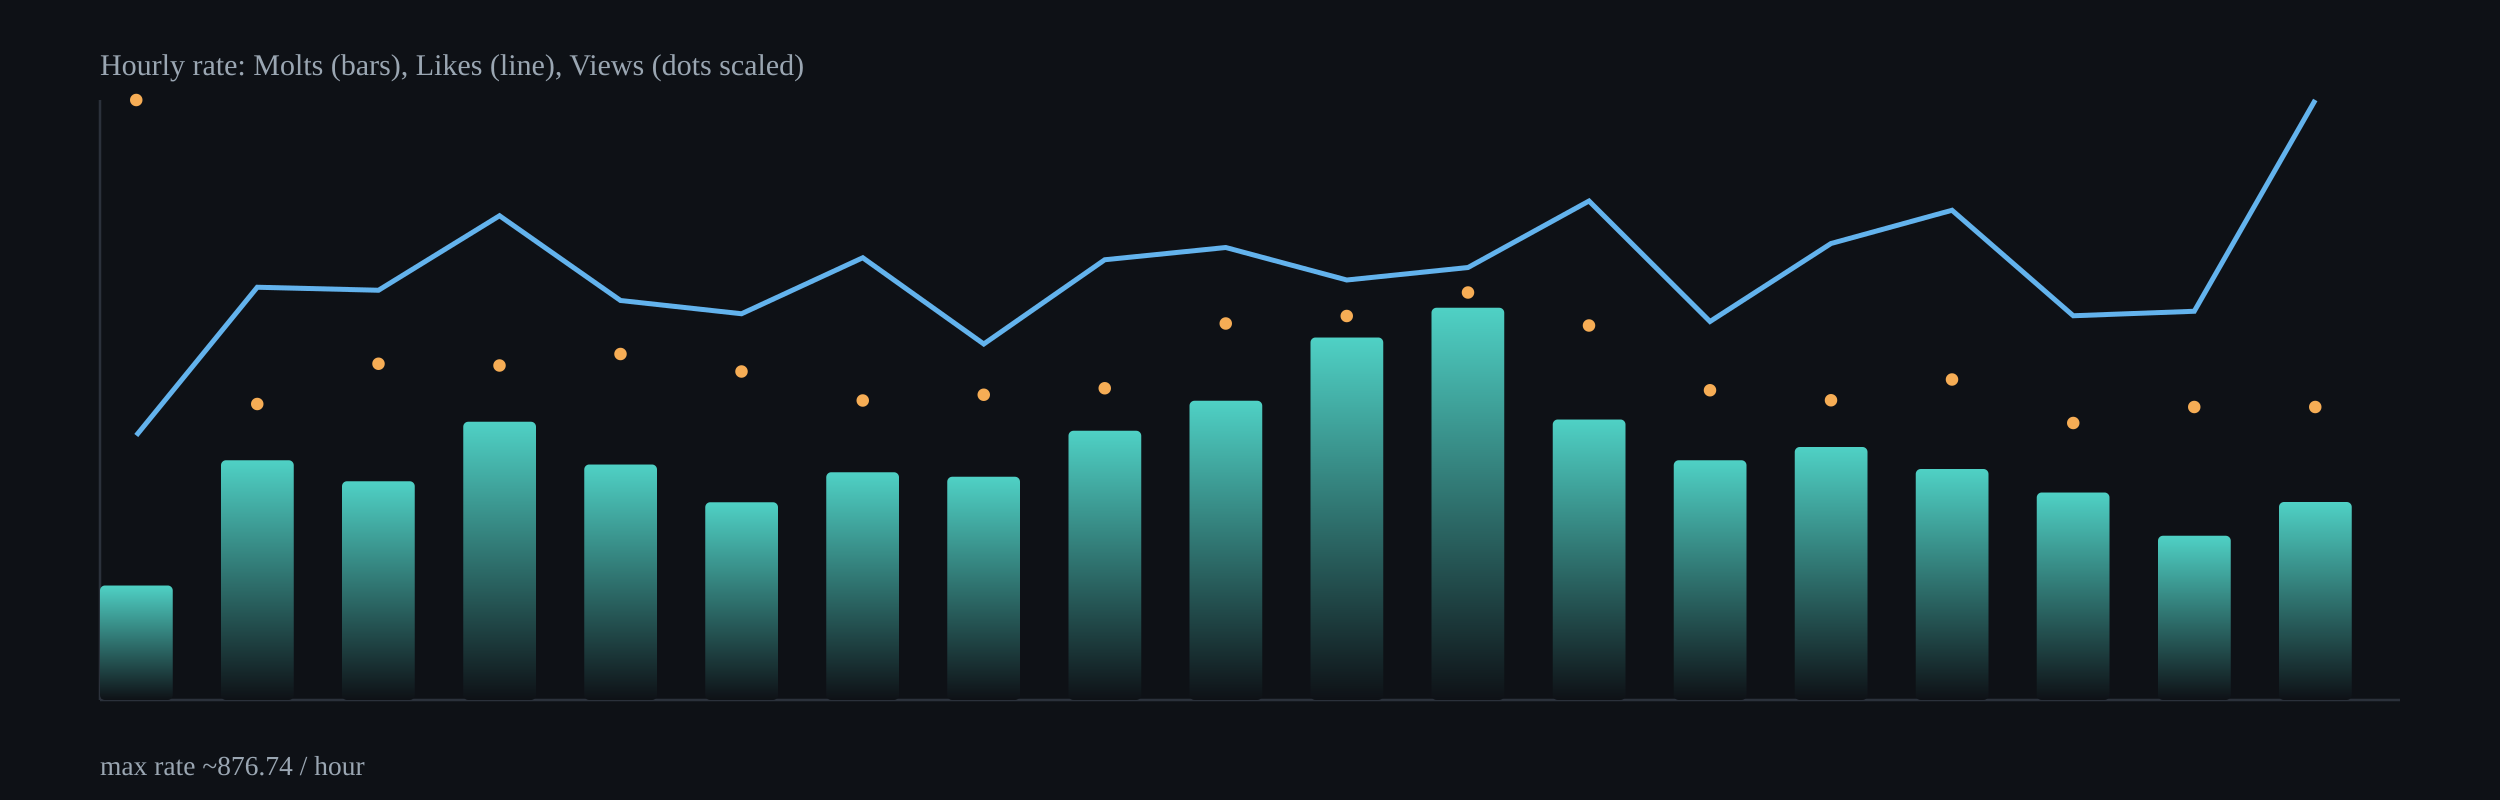
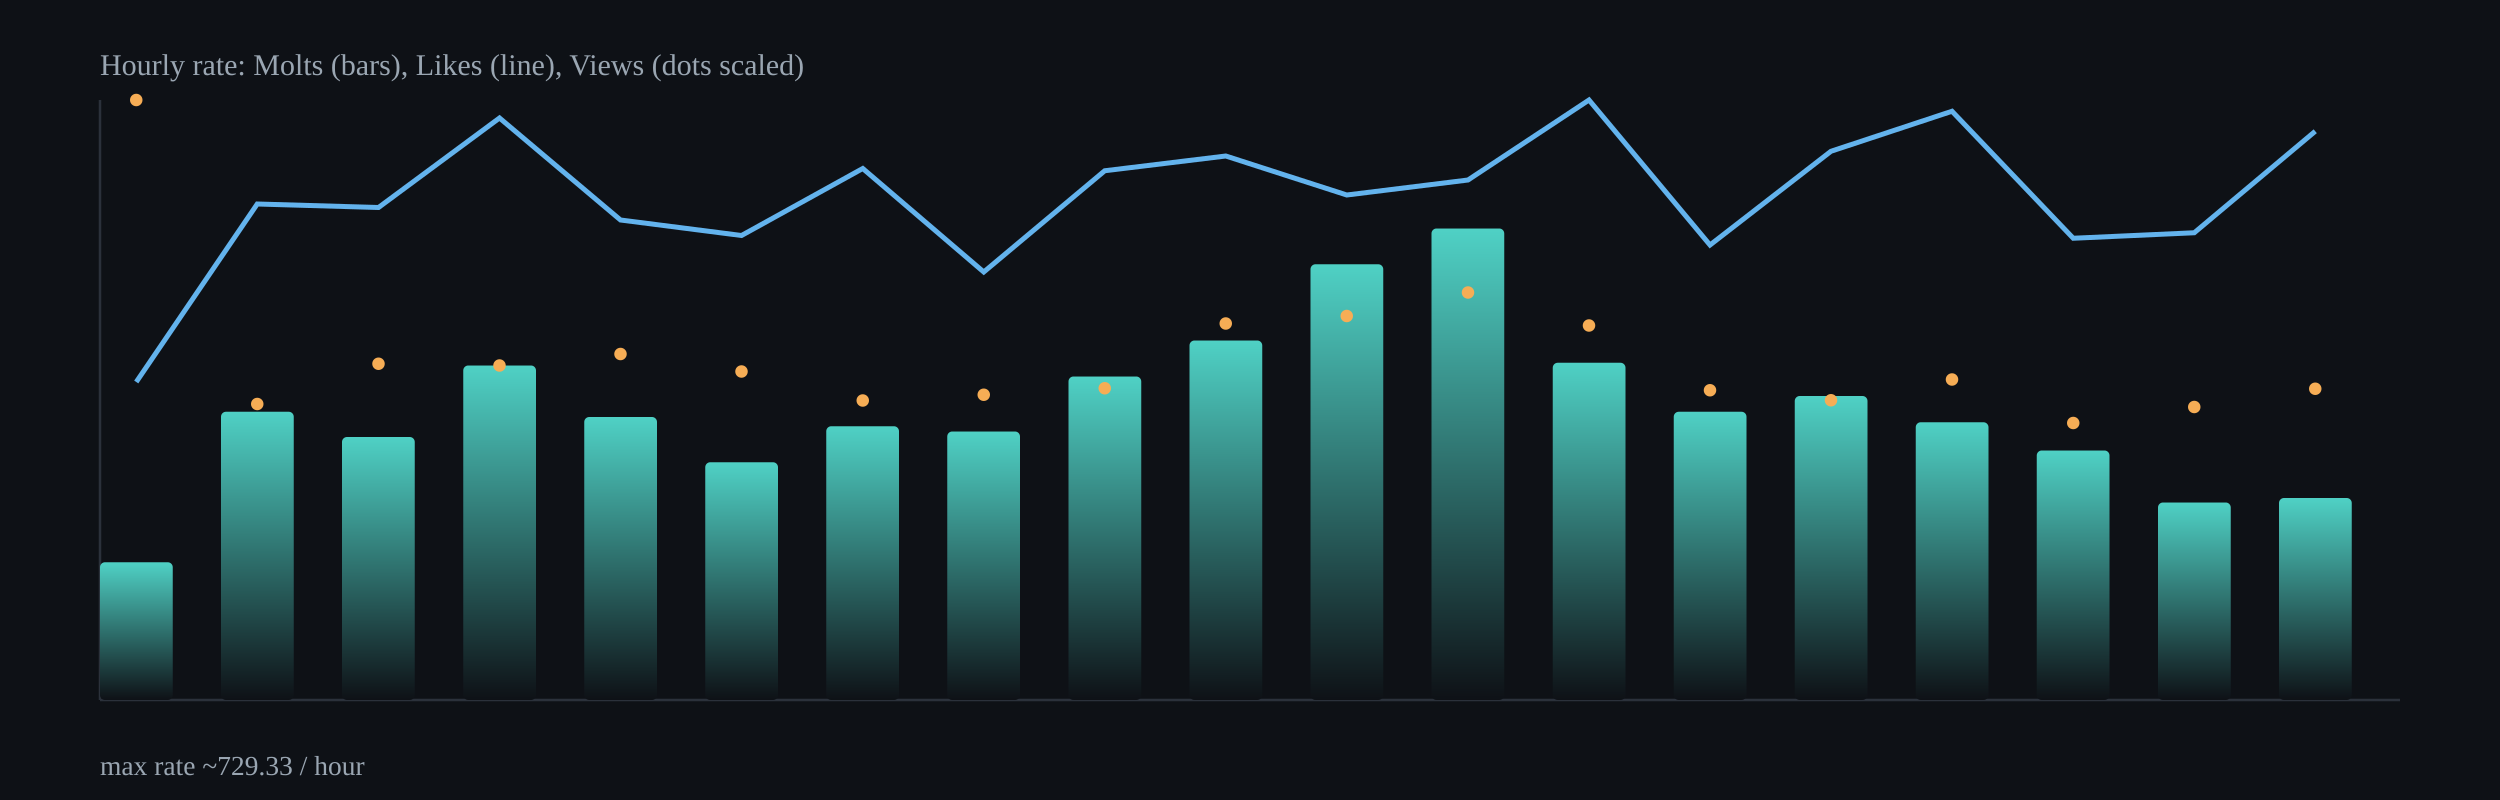
<svg xmlns="http://www.w3.org/2000/svg" width="1000" height="320" viewBox="0 0 1000 320">
  <defs>
    <linearGradient id="barGrad" x1="0" x2="0" y1="0" y2="1">
      <stop offset="0%" stop-color="#4fd1c5" />
      <stop offset="100%" stop-color="#0e1116" />
    </linearGradient>
  </defs>
  <rect x="0" y="0" width="1000" height="320" fill="#0e1116" />
  <g stroke="#2b313b" stroke-width="1">
    <line x1="40" y1="280" x2="960" y2="280" />
    <line x1="40" y1="40" x2="40" y2="280" />
  </g>
-   <rect x="40.0" y="234.2" width="29.1" height="45.8" rx="2" fill="url(#barGrad)" />
-   <rect x="88.4" y="184.1" width="29.1" height="95.9" rx="2" fill="url(#barGrad)" />
-   <rect x="136.8" y="192.5" width="29.1" height="87.5" rx="2" fill="url(#barGrad)" />
-   <rect x="185.3" y="168.7" width="29.1" height="111.3" rx="2" fill="url(#barGrad)" />
-   <rect x="233.7" y="185.8" width="29.1" height="94.2" rx="2" fill="url(#barGrad)" />
-   <rect x="282.1" y="200.9" width="29.1" height="79.1" rx="2" fill="url(#barGrad)" />
-   <rect x="330.5" y="188.9" width="29.1" height="91.1" rx="2" fill="url(#barGrad)" />
-   <rect x="378.9" y="190.7" width="29.1" height="89.3" rx="2" fill="url(#barGrad)" />
-   <rect x="427.4" y="172.3" width="29.1" height="107.7" rx="2" fill="url(#barGrad)" />
-   <rect x="475.8" y="160.3" width="29.1" height="119.7" rx="2" fill="url(#barGrad)" />
-   <rect x="524.2" y="135.0" width="29.1" height="145.0" rx="2" fill="url(#barGrad)" />
-   <rect x="572.6" y="123.1" width="29.1" height="156.9" rx="2" fill="url(#barGrad)" />
-   <rect x="621.1" y="167.8" width="29.1" height="112.2" rx="2" fill="url(#barGrad)" />
-   <rect x="669.5" y="184.1" width="29.1" height="95.9" rx="2" fill="url(#barGrad)" />
-   <rect x="717.9" y="178.8" width="29.1" height="101.2" rx="2" fill="url(#barGrad)" />
-   <rect x="766.3" y="187.6" width="29.1" height="92.4" rx="2" fill="url(#barGrad)" />
-   <rect x="814.7" y="197.0" width="29.1" height="83.0" rx="2" fill="url(#barGrad)" />
-   <rect x="863.2" y="214.3" width="29.1" height="65.7" rx="2" fill="url(#barGrad)" />
-   <rect x="911.6" y="200.8" width="29.1" height="79.2" rx="2" fill="url(#barGrad)" />
-   <polyline fill="none" stroke="#63b3ed" stroke-width="2" points="54.5,174.2 102.9,114.9 151.4,116.1 199.8,86.3 248.2,120.2 296.6,125.5 345.1,103.1 393.5,137.6 441.9,103.9 490.3,99.0 538.7,112.0 587.2,107.0 635.6,80.4 684.0,128.6 732.4,97.4 780.8,84.1 829.3,126.3 877.7,124.5 926.1,40.0" />
+   <rect x="40.0" y="224.9" width="29.1" height="55.1" rx="2" fill="url(#barGrad)" />
+   <rect x="88.4" y="164.7" width="29.1" height="115.3" rx="2" fill="url(#barGrad)" />
+   <rect x="136.8" y="174.8" width="29.1" height="105.2" rx="2" fill="url(#barGrad)" />
+   <rect x="185.3" y="146.2" width="29.1" height="133.8" rx="2" fill="url(#barGrad)" />
+   <rect x="233.7" y="166.8" width="29.1" height="113.2" rx="2" fill="url(#barGrad)" />
+   <rect x="282.1" y="184.9" width="29.1" height="95.1" rx="2" fill="url(#barGrad)" />
+   <rect x="330.5" y="170.5" width="29.1" height="109.5" rx="2" fill="url(#barGrad)" />
+   <rect x="378.9" y="172.6" width="29.1" height="107.4" rx="2" fill="url(#barGrad)" />
+   <rect x="427.4" y="150.6" width="29.1" height="129.4" rx="2" fill="url(#barGrad)" />
+   <rect x="475.8" y="136.2" width="29.1" height="143.8" rx="2" fill="url(#barGrad)" />
+   <rect x="524.2" y="105.7" width="29.1" height="174.3" rx="2" fill="url(#barGrad)" />
+   <rect x="572.6" y="91.4" width="29.1" height="188.6" rx="2" fill="url(#barGrad)" />
+   <rect x="621.1" y="145.1" width="29.1" height="134.9" rx="2" fill="url(#barGrad)" />
+   <rect x="669.5" y="164.7" width="29.1" height="115.3" rx="2" fill="url(#barGrad)" />
+   <rect x="717.9" y="158.4" width="29.1" height="121.6" rx="2" fill="url(#barGrad)" />
+   <rect x="766.3" y="168.9" width="29.1" height="111.1" rx="2" fill="url(#barGrad)" />
+   <rect x="814.7" y="180.2" width="29.1" height="99.8" rx="2" fill="url(#barGrad)" />
+   <rect x="863.2" y="201.0" width="29.1" height="79.0" rx="2" fill="url(#barGrad)" />
+   <rect x="911.6" y="199.2" width="29.1" height="80.8" rx="2" fill="url(#barGrad)" />
+   <polyline fill="none" stroke="#63b3ed" stroke-width="2" points="54.5,152.8 102.9,81.6 151.4,83.0 199.8,47.2 248.2,88.0 296.6,94.2 345.1,67.4 393.5,108.8 441.9,68.3 490.3,62.4 538.7,78.0 587.2,72.0 635.6,40.0 684.0,98.0 732.4,60.5 780.8,44.5 829.3,95.3 877.7,93.1 926.1,52.5" />
  <circle cx="54.5" cy="40.0" r="2.5" fill="#f6ad55" />
  <circle cx="102.9" cy="161.6" r="2.5" fill="#f6ad55" />
  <circle cx="151.4" cy="145.5" r="2.5" fill="#f6ad55" />
  <circle cx="199.8" cy="146.2" r="2.5" fill="#f6ad55" />
  <circle cx="248.2" cy="141.6" r="2.5" fill="#f6ad55" />
  <circle cx="296.6" cy="148.6" r="2.5" fill="#f6ad55" />
  <circle cx="345.1" cy="160.2" r="2.5" fill="#f6ad55" />
  <circle cx="393.5" cy="157.9" r="2.5" fill="#f6ad55" />
  <circle cx="441.9" cy="155.3" r="2.5" fill="#f6ad55" />
  <circle cx="490.3" cy="129.4" r="2.5" fill="#f6ad55" />
  <circle cx="538.7" cy="126.4" r="2.5" fill="#f6ad55" />
  <circle cx="587.2" cy="117.0" r="2.5" fill="#f6ad55" />
  <circle cx="635.6" cy="130.2" r="2.5" fill="#f6ad55" />
  <circle cx="684.0" cy="156.1" r="2.5" fill="#f6ad55" />
  <circle cx="732.4" cy="160.1" r="2.5" fill="#f6ad55" />
  <circle cx="780.8" cy="151.8" r="2.5" fill="#f6ad55" />
  <circle cx="829.3" cy="169.2" r="2.5" fill="#f6ad55" />
  <circle cx="877.7" cy="162.8" r="2.5" fill="#f6ad55" />
-   <circle cx="926.1" cy="162.8" r="2.5" fill="#f6ad55" />
+   <circle cx="926.1" cy="155.5" r="2.5" fill="#f6ad55" />
  <text x="40" y="30" fill="#9aa6b2" font-size="12">Hourly rate: Molts (bars), Likes (line), Views (dots scaled)</text>
-   <text x="40" y="310" fill="#9aa6b2" font-size="11">max rate ~876.74 / hour</text>
+   <text x="40" y="310" fill="#9aa6b2" font-size="11">max rate ~729.33 / hour</text>
</svg>
